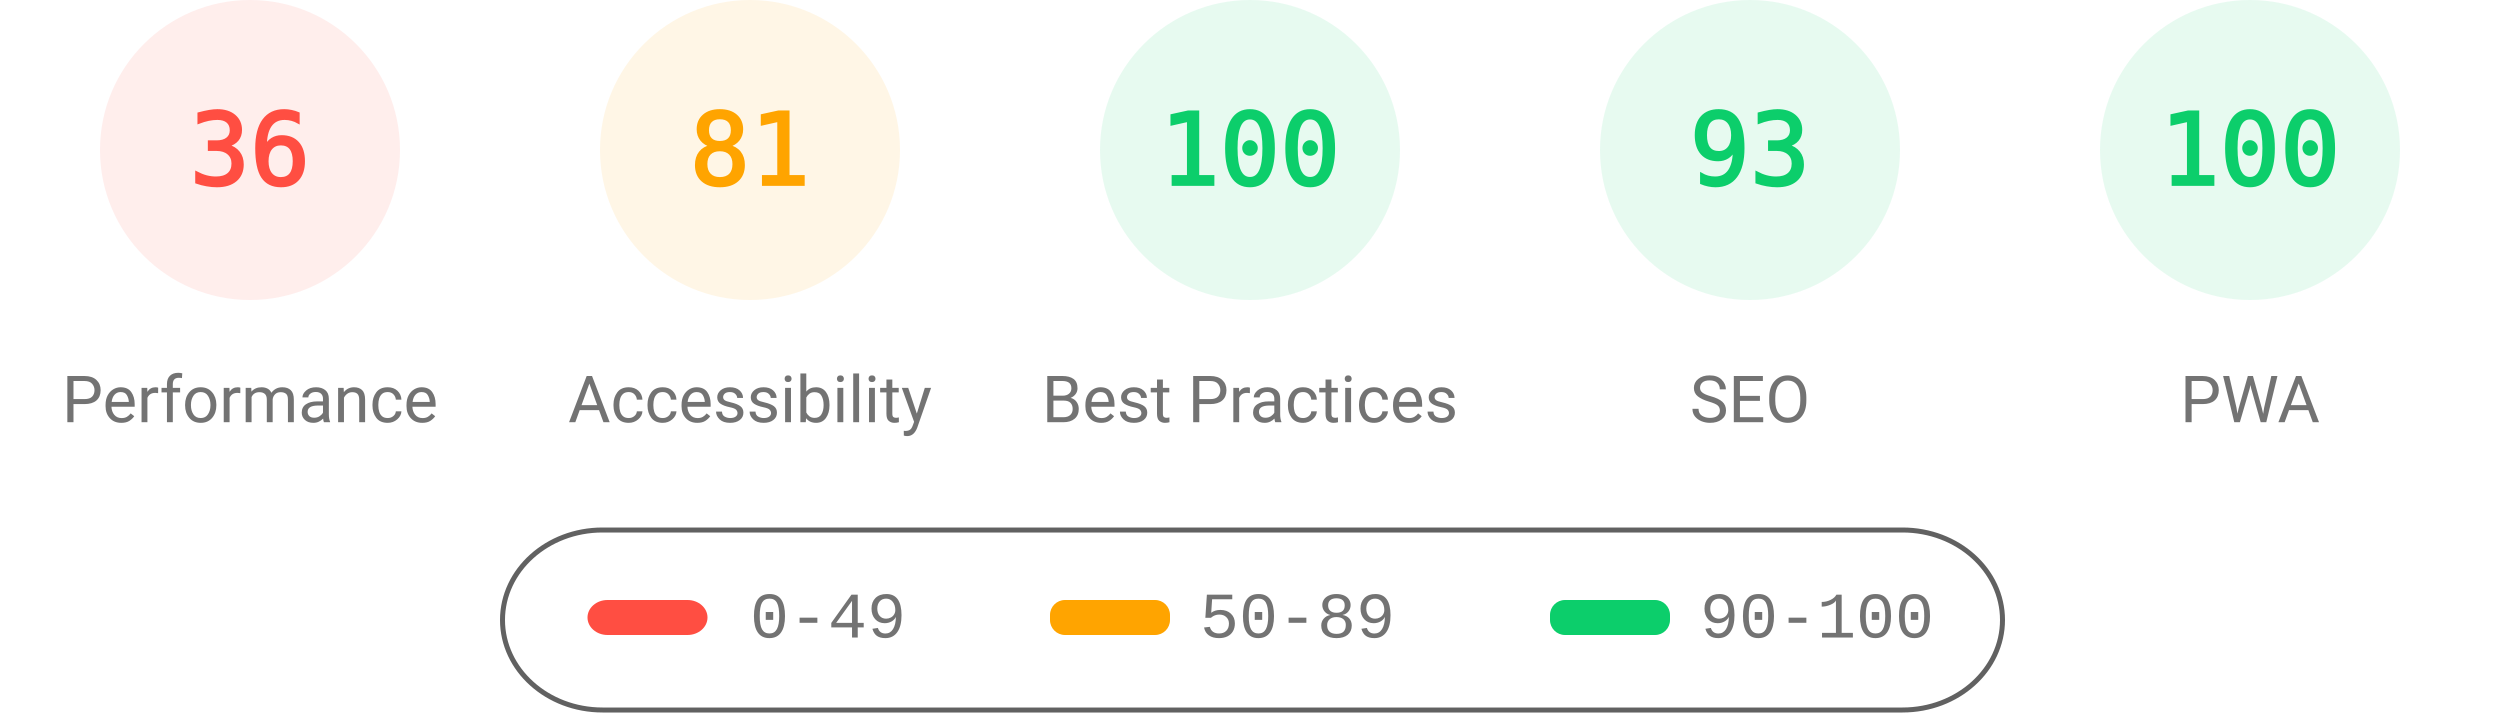
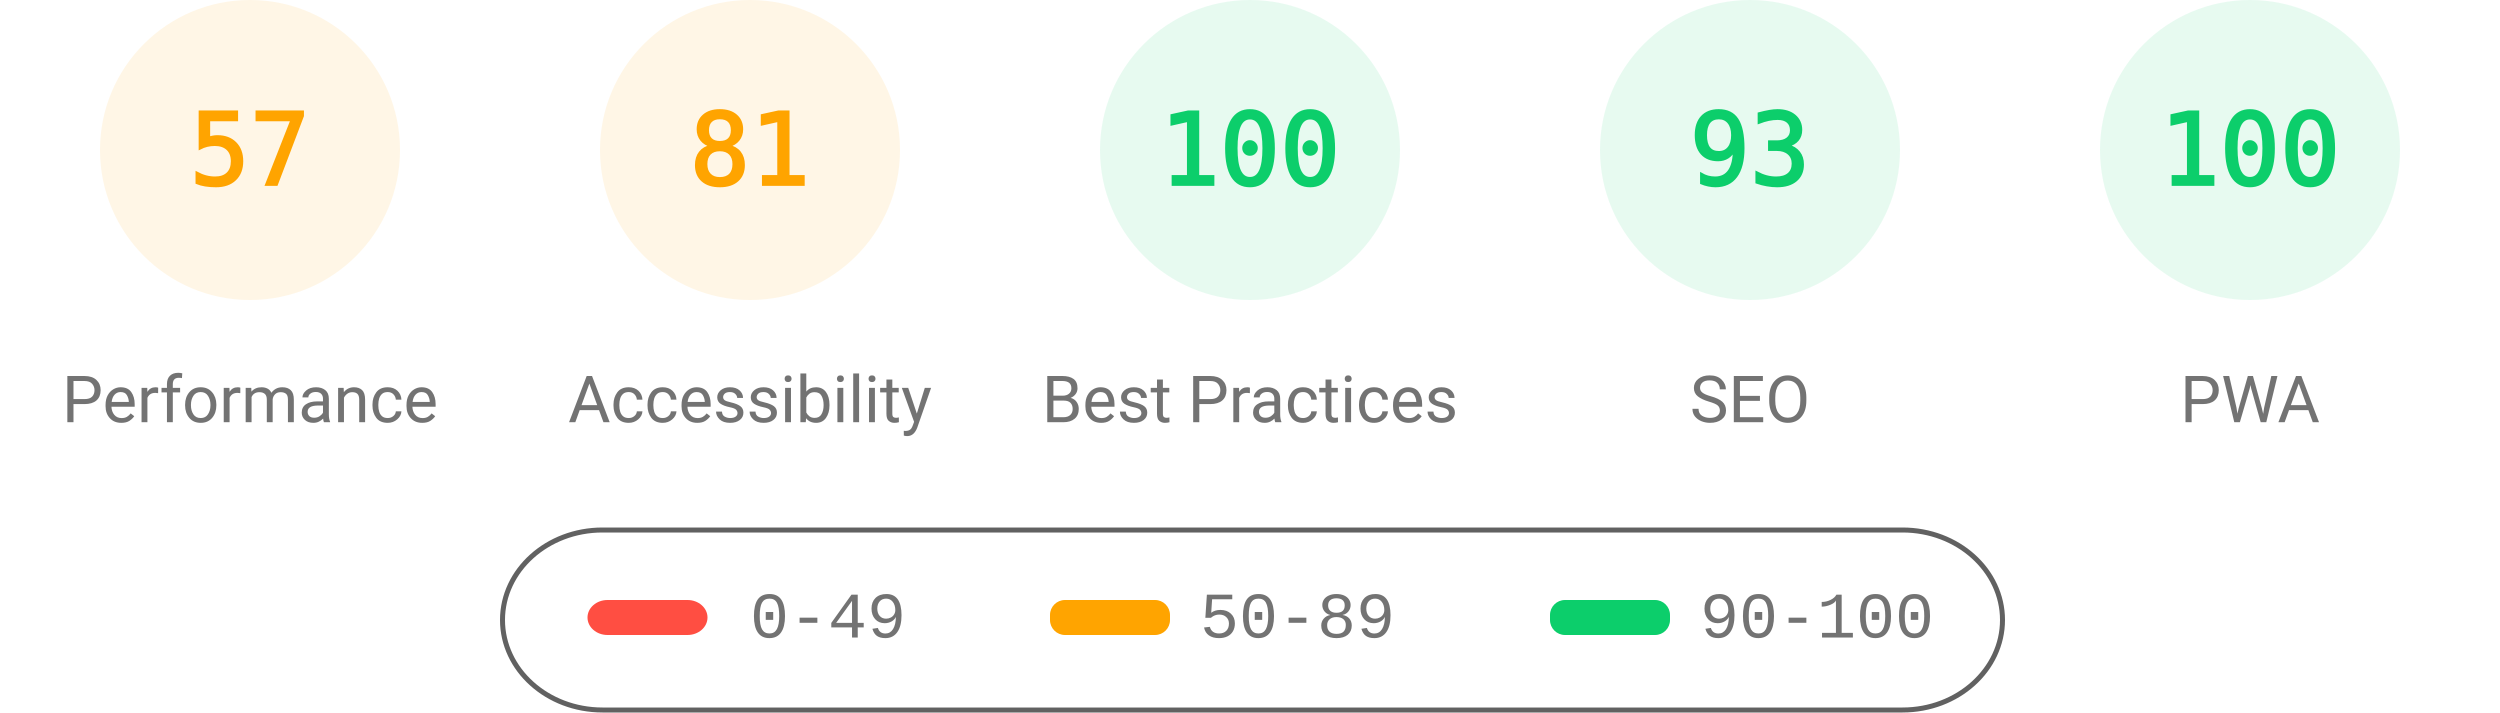
<svg xmlns="http://www.w3.org/2000/svg" fill="none" width="1000" height="285">
  <style>.gauge-base{opacity:.1}.gauge-arc{fill:none;animation-delay:250ms;stroke-linecap:round;transform:rotate(-90deg);transform-origin:100px 60px;animation:load-gauge 1s ease forwards}.guage-text{font-size:40px;font-family:monospace;text-align:center}.guage-red{color:#ff4e42;fill:#ff4e42;stroke:#ff4e42}.guage-orange{color:#ffa400;fill:#ffa400;stroke:#ffa400}.guage-green{color:#0cce6b;fill:#0cce6b;stroke:#0cce6b}.guage-undefined{color:#5c5c5c;fill:#5c5c5c;stroke:#5c5c5c}.guage-title{color:#737373;fill:#737373;stroke:none;font-size:26px;line-height:26px;font-family:Roboto,Halvetica,Arial,sans-serif}@keyframes load-gauge{from{stroke-dasharray:0 352.858}}</style>
-   <svg class="guage-div guage-perf guage-red" viewBox="0 0 200 200" width="200" height="200">
+   <svg class="guage-div guage-perf guage-orange" viewBox="0 0 200 200" width="200" height="200">
    <circle class="gauge-base" r="56" cx="100" cy="60" stroke-width="8" />
-     <circle class="gauge-arc guage-arc-1" r="56" cx="100" cy="60" stroke-width="8" style="stroke-dasharray:126.669,351.858" />
-     <text class="guage-text" x="100" y="60" alignment-baseline="central" dominant-baseline="central" text-anchor="middle">36</text>
+     <circle class="gauge-arc guage-arc-1" r="56" cx="100" cy="60" stroke-width="8" style="stroke-dasharray:200.559,351.858" />
+     <text class="guage-text" x="100" y="60" alignment-baseline="central" dominant-baseline="central" text-anchor="middle">57</text>
    <text class="guage-title" x="100" y="160" alignment-baseline="central" dominant-baseline="central" text-anchor="middle">Performance</text>
  </svg>
  <svg class="guage-div guage-acc guage-orange" viewBox="0 0 200 200" width="200" height="200" x="200">
    <circle class="gauge-base" r="56" cx="100" cy="60" stroke-width="8" />
    <circle class="gauge-arc guage-arc-2" r="56" cx="100" cy="60" stroke-width="8" style="stroke-dasharray:285.005,351.858" />
    <text class="guage-text" x="100" y="60" alignment-baseline="central" dominant-baseline="central" text-anchor="middle">81</text>
    <text class="guage-title" x="100" y="160" alignment-baseline="central" dominant-baseline="central" text-anchor="middle">Accessibility</text>
  </svg>
  <svg class="guage-div guage-best guage-green" viewBox="0 0 200 200" width="200" height="200" x="400">
    <circle class="gauge-base" r="56" cx="100" cy="60" stroke-width="8" />
    <circle class="gauge-arc guage-arc-3" r="56" cx="100" cy="60" stroke-width="8" style="stroke-dasharray:351.858,351.858" />
    <text class="guage-text" x="100" y="60" alignment-baseline="central" dominant-baseline="central" text-anchor="middle">100</text>
    <text class="guage-title" x="100" y="160" alignment-baseline="central" dominant-baseline="central" text-anchor="middle">Best Practices</text>
  </svg>
  <svg class="guage-div guage-seo guage-green" viewBox="0 0 200 200" width="200" height="200" x="600">
    <circle class="gauge-base" r="56" cx="100" cy="60" stroke-width="8" />
    <circle class="gauge-arc guage-arc-4" r="56" cx="100" cy="60" stroke-width="8" style="stroke-dasharray:327.228,351.858" />
    <text class="guage-text" x="100" y="60" alignment-baseline="central" dominant-baseline="central" text-anchor="middle">93</text>
    <text class="guage-title" x="100" y="160" alignment-baseline="central" dominant-baseline="central" text-anchor="middle">SEO</text>
  </svg>
  <svg class="guage-div guage-pwa guage-green" viewBox="0 0 200 200" width="200" height="200" x="800">
    <circle class="gauge-base" r="56" cx="100" cy="60" stroke-width="8" />
    <circle class="gauge-arc guage-arc-4" r="56" cx="100" cy="60" stroke-width="8" style="stroke-dasharray:351.858,351.858" />
    <text class="guage-text" x="100" y="60" alignment-baseline="central" dominant-baseline="central" text-anchor="middle">100</text>
    <text class="guage-title" x="100" y="160" alignment-baseline="central" dominant-baseline="central" text-anchor="middle">PWA</text>
  </svg>
  <svg width="604" height="76" x="200" y="210">
    <path fill="none" id="canvas_background" d="M-1-1h604v80H-1z" />
    <rect fill-opacity="0" stroke="#616161" stroke-width="2" rx="40" id="svg_2" height="72" width="600" y="2" x="1" fill="#000" />
    <rect stroke="#000" rx="8" id="svg_3" height="14" width="48" y="30" x="35" stroke-opacity="null" stroke-width="0" fill="#ff4e42" />
    <rect stroke="#000" rx="6" id="svg_4" height="14" width="48" y="30" x="220" stroke-opacity="null" stroke-width="0" fill="#ffa400" />
    <rect stroke="#000" rx="6" id="svg_5" height="14" width="48" y="30" x="420" stroke-opacity="null" stroke-width="0" fill="#0cce6b" />
    <text xml:space="preserve" text-anchor="start" font-family="'Courier New', Courier, monospace" font-size="26" id="svg_6" y="45" x="100" stroke-opacity="null" stroke-width="0" stroke="#000" fill="#737373">0-49</text>
    <text xml:space="preserve" text-anchor="start" font-family="'Courier New', Courier, monospace" font-size="26" id="svg_7" y="45" x="280" stroke-opacity="null" stroke-width="0" stroke="#000" fill="#737373">50-89</text>
    <text xml:space="preserve" text-anchor="start" font-family="'Courier New', Courier, monospace" font-size="26" id="svg_8" y="45" x="480" stroke-opacity="null" stroke-width="0" stroke="#000" fill="#737373">90-100</text>
  </svg>
</svg>
